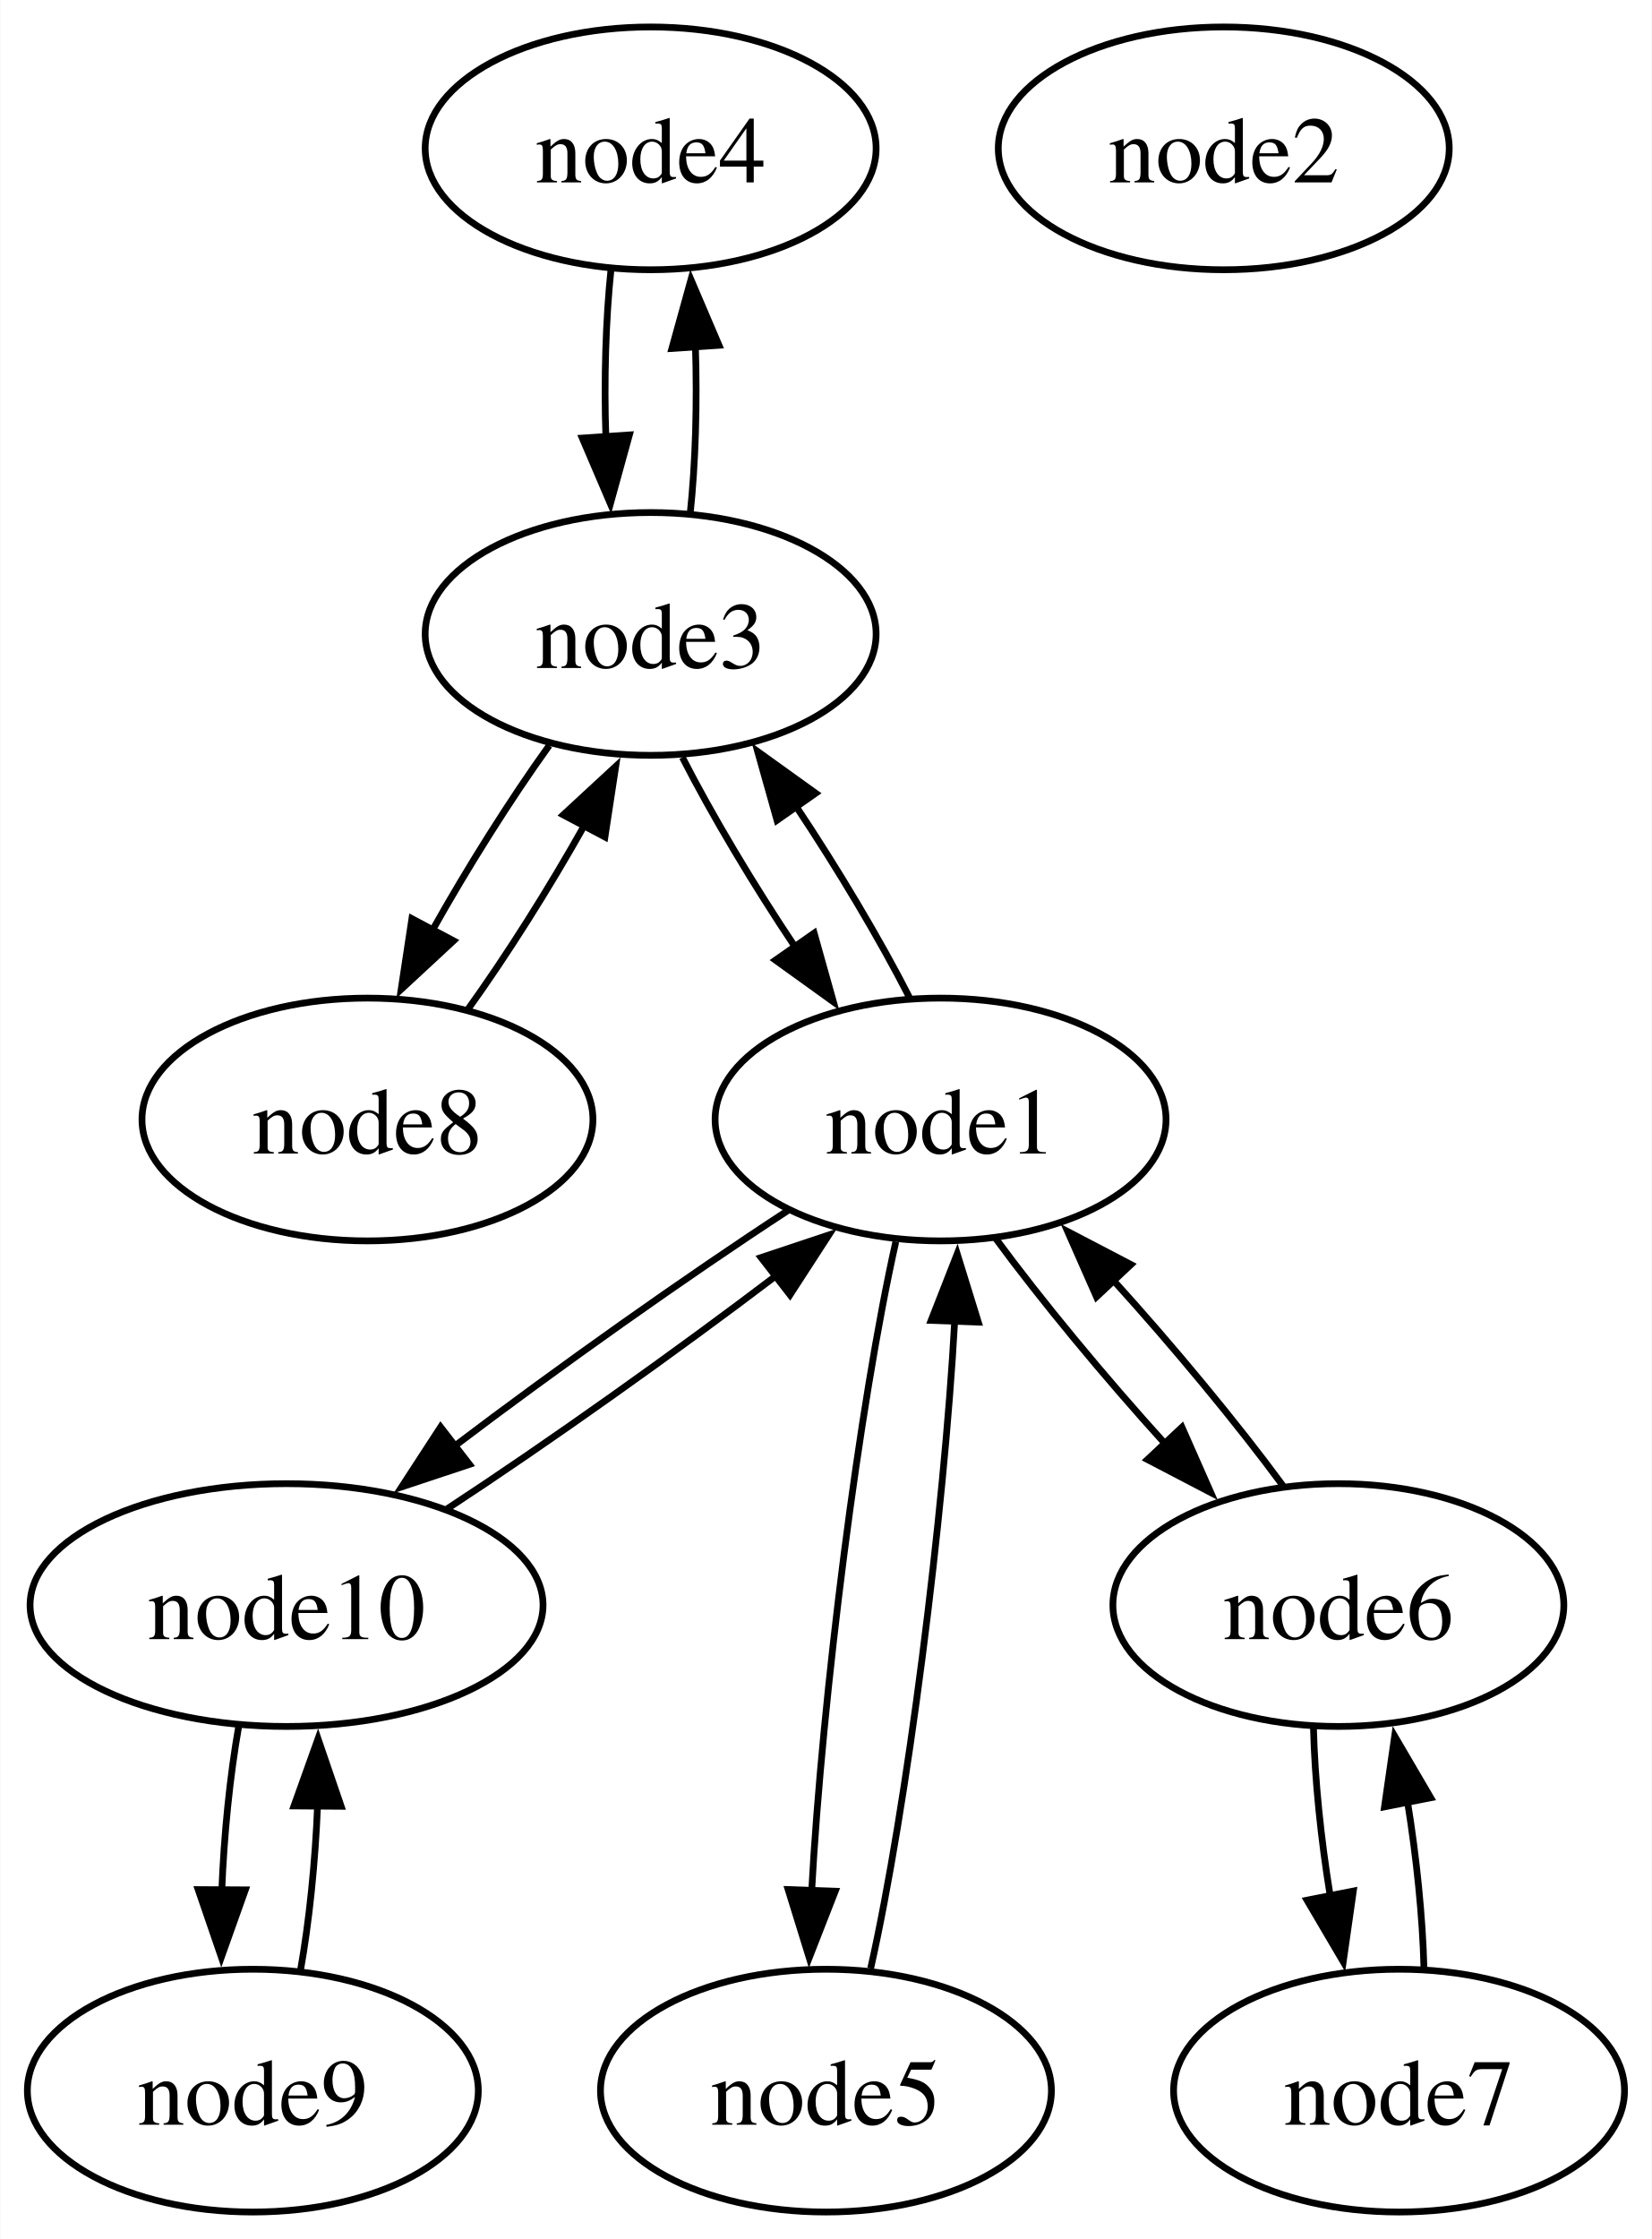
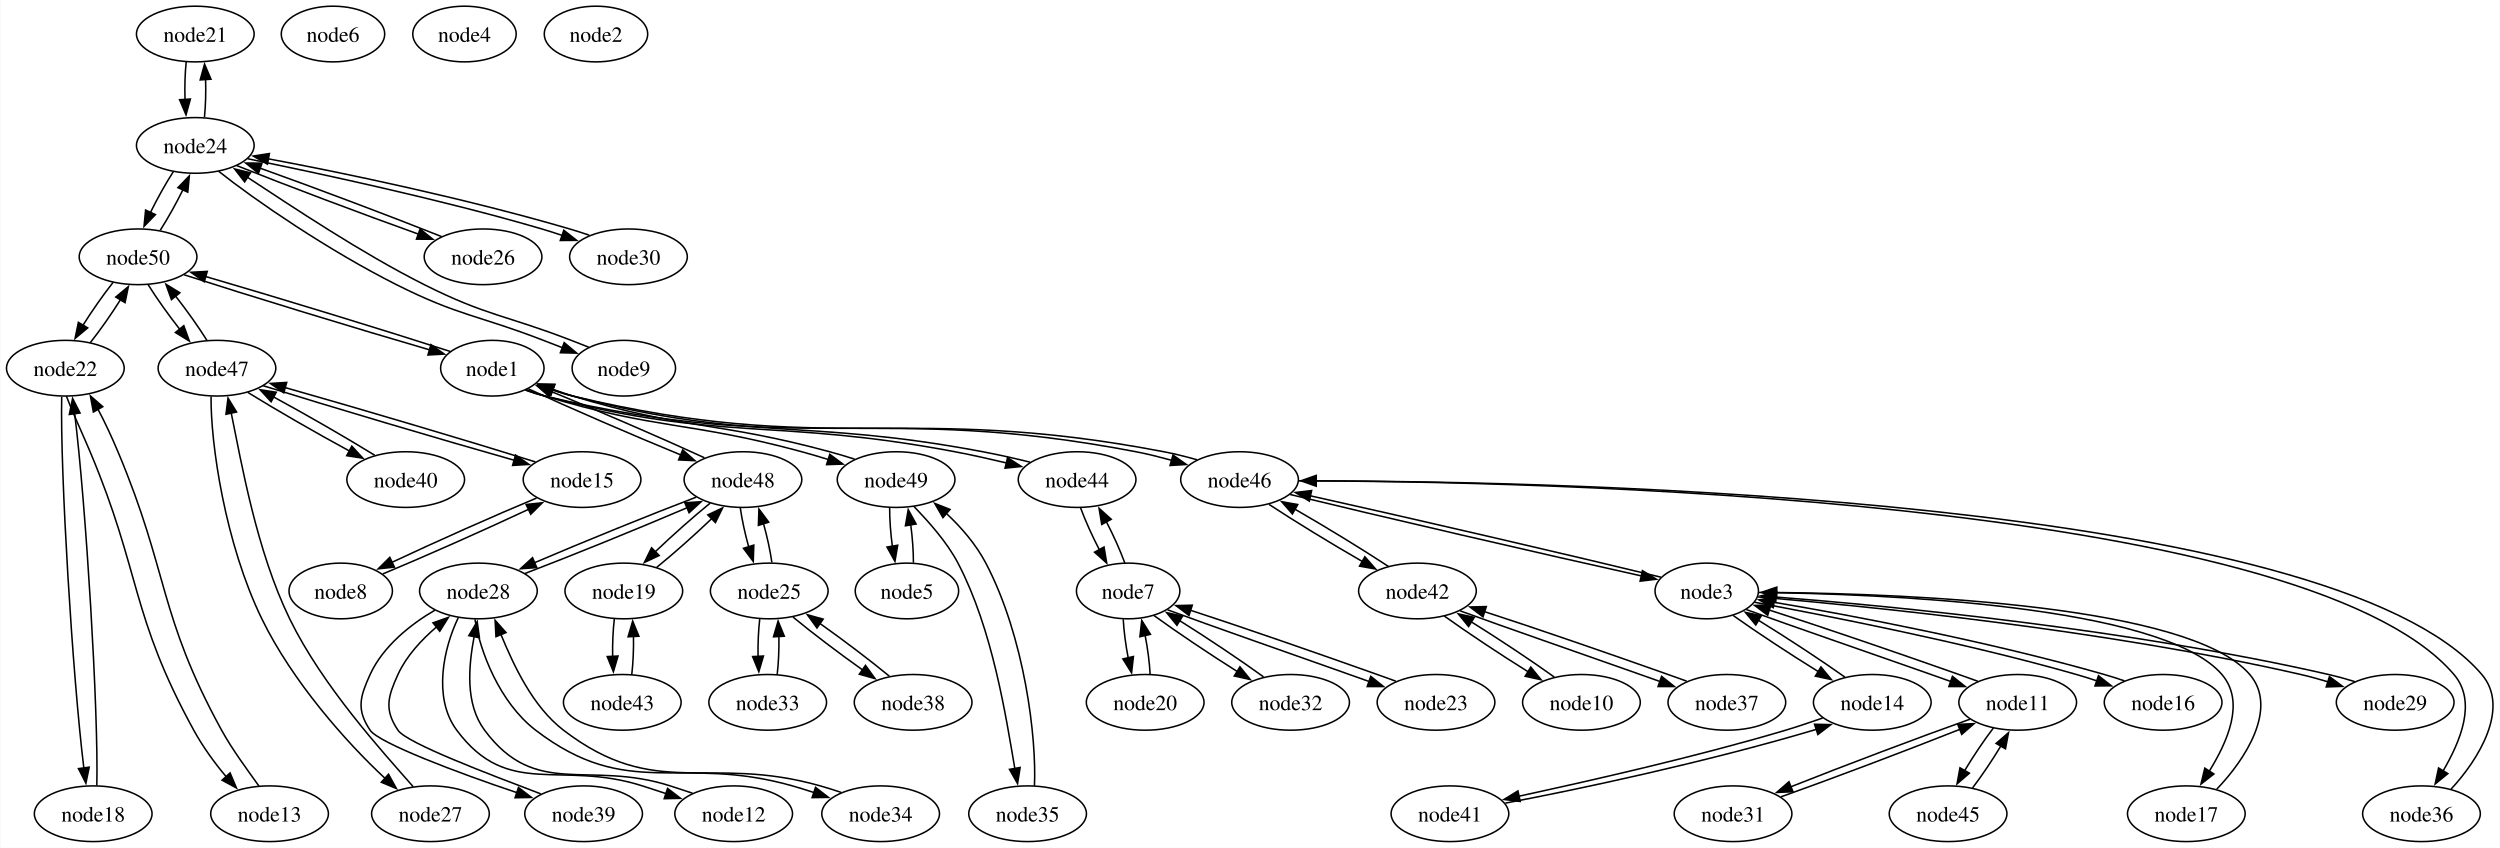
- <svg xmlns="http://www.w3.org/2000/svg" width="245pt" height="332pt" viewBox="0.00 0.00 244.88 332.00">
-   <g id="graph0" class="graph" transform="scale(1 1) rotate(0) translate(4 328)">
-     <polygon fill="white" stroke="none" points="-4,4 -4,-328 240.88,-328 240.88,4 -4,4" />
+ <svg xmlns="http://www.w3.org/2000/svg" width="1616pt" height="548pt" viewBox="0.00 0.00 1615.60 548.00">
+   <g id="graph0" class="graph" transform="scale(1 1) rotate(0) translate(4 544)">
+     <polygon fill="white" stroke="none" points="-4,4 -4,-544 1611.6,-544 1611.6,4 -4,4" />
    <g id="node1" class="node">
-       <ellipse fill="none" stroke="black" cx="92.44" cy="-306" rx="33.44" ry="18" />
-       <text text-anchor="middle" x="92.44" y="-300.95" font-family="Times,serif" font-size="14.00">node4</text>
+       <ellipse fill="none" stroke="black" cx="122.04" cy="-522" rx="38.04" ry="18" />
+       <text text-anchor="middle" x="122.04" y="-516.95" font-family="Times,serif" font-size="14.00">node21</text>
    </g>
    <g id="node2" class="node">
-       <ellipse fill="none" stroke="black" cx="92.44" cy="-234" rx="33.44" ry="18" />
-       <text text-anchor="middle" x="92.44" y="-228.95" font-family="Times,serif" font-size="14.00">node3</text>
+       <ellipse fill="none" stroke="black" cx="122.04" cy="-450" rx="38.04" ry="18" />
+       <text text-anchor="middle" x="122.04" y="-444.95" font-family="Times,serif" font-size="14.00">node24</text>
    </g>
    <g id="edge1" class="edge">
-       <path fill="none" stroke="black" d="M86.56,-288.05C85.77,-280.57 85.51,-271.58 85.8,-263.14" />
-       <polygon fill="black" stroke="black" points="89.29,-263.51 86.47,-253.3 82.3,-263.04 89.29,-263.51" />
+       <path fill="none" stroke="black" d="M116.17,-504.05C115.38,-496.68 115.13,-487.84 115.4,-479.51" />
+       <polygon fill="black" stroke="black" points="118.87,-479.99 116.03,-469.79 111.89,-479.54 118.87,-479.99" />
+     </g>
+     <g id="edge47" class="edge">
+       <path fill="none" stroke="black" d="M127.96,-468.28C128.71,-475.6 128.96,-484.34 128.69,-492.57" />
+       <polygon fill="black" stroke="black" points="125.2,-492.33 128.02,-502.54 132.18,-492.8 125.2,-492.33" />
+     </g>
+     <g id="node13" class="node">
+       <ellipse fill="none" stroke="black" cx="85.04" cy="-378" rx="38.04" ry="18" />
+       <text text-anchor="middle" x="85.04" y="-372.95" font-family="Times,serif" font-size="14.00">node50</text>
+     </g>
+     <g id="edge46" class="edge">
+       <path fill="none" stroke="black" d="M107.89,-433.12C102.86,-425.32 97.49,-415.69 93.08,-406.73" />
+       <polygon fill="black" stroke="black" points="96.27,-405.28 88.9,-397.67 89.91,-408.21 96.27,-405.28" />
+     </g>
+     <g id="node39" class="node">
+       <ellipse fill="none" stroke="black" cx="399.04" cy="-306" rx="33.44" ry="18" />
+       <text text-anchor="middle" x="399.04" y="-300.95" font-family="Times,serif" font-size="14.00">node9</text>
+     </g>
+     <g id="edge48" class="edge">
+       <path fill="none" stroke="black" d="M137.04,-433.36C160.95,-414.33 208.27,-382.01 252.04,-360 292.38,-339.72 304.94,-340.3 347.04,-324 351.06,-322.45 355.27,-320.8 359.52,-319.16" />
+       <polygon fill="black" stroke="black" points="360.49,-322.54 368.6,-315.72 358.01,-315.99 360.49,-322.54" />
+     </g>
+     <g id="node41" class="node">
+       <ellipse fill="none" stroke="black" cx="308.04" cy="-378" rx="38.04" ry="18" />
+       <text text-anchor="middle" x="308.04" y="-372.95" font-family="Times,serif" font-size="14.00">node26</text>
+     </g>
+     <g id="edge44" class="edge">
+       <path fill="none" stroke="black" d="M148.78,-436.97C179.6,-424.64 230.37,-405.5 266.36,-392.63" />
+       <polygon fill="black" stroke="black" points="267.34,-395.99 275.59,-389.35 265,-389.4 267.34,-395.99" />
+     </g>
+     <g id="node42" class="node">
+       <ellipse fill="none" stroke="black" cx="402.04" cy="-378" rx="38.04" ry="18" />
+       <text text-anchor="middle" x="402.04" y="-372.95" font-family="Times,serif" font-size="14.00">node30</text>
+     </g>
+     <g id="edge45" class="edge">
+       <path fill="none" stroke="black" d="M155.94,-441.39C200.2,-432.21 279.37,-415.56 346.04,-396 350.28,-394.76 354.69,-393.34 359.1,-391.86" />
+       <polygon fill="black" stroke="black" points="360.23,-395.17 368.56,-388.63 357.97,-388.55 360.23,-395.17" />
+     </g>
+     <g id="node3" class="node">
+       <ellipse fill="none" stroke="black" cx="736.04" cy="-90" rx="38.04" ry="18" />
+       <text text-anchor="middle" x="736.04" y="-84.95" font-family="Times,serif" font-size="14.00">node20</text>
+     </g>
+     <g id="node4" class="node">
+       <ellipse fill="none" stroke="black" cx="725.04" cy="-162" rx="33.44" ry="18" />
+       <text text-anchor="middle" x="725.04" y="-156.95" font-family="Times,serif" font-size="14.00">node7</text>
+     </g>
+     <g id="edge2" class="edge">
+       <path fill="none" stroke="black" d="M739.26,-107.96C738.87,-115.57 737.67,-124.75 736.01,-133.31" />
+       <polygon fill="black" stroke="black" points="732.63,-132.41 733.83,-142.94 739.46,-133.96 732.63,-132.41" />
+     </g>
+     <g id="edge92" class="edge">
+       <path fill="none" stroke="black" d="M721.85,-143.7C722.26,-136.13 723.45,-127.06 725.09,-118.59" />
+       <polygon fill="black" stroke="black" points="728.45,-119.63 727.25,-109.1 721.62,-118.07 728.45,-119.63" />
+     </g>
+     <g id="node27" class="node">
+       <ellipse fill="none" stroke="black" cx="692.04" cy="-234" rx="38.04" ry="18" />
+       <text text-anchor="middle" x="692.04" y="-228.95" font-family="Times,serif" font-size="14.00">node44</text>
+     </g>
+     <g id="edge91" class="edge">
+       <path fill="none" stroke="black" d="M722.87,-180.12C719.92,-188.15 715.55,-197.89 710.94,-206.82" />
+       <polygon fill="black" stroke="black" points="707.96,-204.98 706.23,-215.44 714.1,-208.35 707.96,-204.98" />
+     </g>
+     <g id="node49" class="node">
+       <ellipse fill="none" stroke="black" cx="830.04" cy="-90" rx="38.04" ry="18" />
+       <text text-anchor="middle" x="830.04" y="-84.95" font-family="Times,serif" font-size="14.00">node32</text>
+     </g>
+     <g id="edge90" class="edge">
+       <path fill="none" stroke="black" d="M741.68,-146.15C756.2,-135.59 777.48,-121.31 795.58,-109.92" />
+       <polygon fill="black" stroke="black" points="797.31,-112.98 803.97,-104.74 793.62,-107.02 797.31,-112.98" />
+     </g>
+     <g id="node50" class="node">
+       <ellipse fill="none" stroke="black" cx="924.04" cy="-90" rx="38.04" ry="18" />
+       <text text-anchor="middle" x="924.04" y="-84.95" font-family="Times,serif" font-size="14.00">node23</text>
+     </g>
+     <g id="edge89" class="edge">
+       <path fill="none" stroke="black" d="M750.46,-149.84C779.2,-139.19 826.83,-122.64 868.04,-108 872.16,-106.54 876.47,-105 880.81,-103.46" />
+       <polygon fill="black" stroke="black" points="881.86,-106.8 890.14,-100.2 879.55,-100.19 881.86,-106.8" />
+     </g>
+     <g id="node5" class="node">
+       <ellipse fill="none" stroke="black" cx="211.04" cy="-522" rx="33.44" ry="18" />
+       <text text-anchor="middle" x="211.04" y="-516.95" font-family="Times,serif" font-size="14.00">node6</text>
+     </g>
+     <g id="node6" class="node">
+       <ellipse fill="none" stroke="black" cx="305.04" cy="-162" rx="38.04" ry="18" />
+       <text text-anchor="middle" x="305.04" y="-156.95" font-family="Times,serif" font-size="14.00">node28</text>
+     </g>
+     <g id="node7" class="node">
+       <ellipse fill="none" stroke="black" cx="373.04" cy="-18" rx="38.04" ry="18" />
+       <text text-anchor="middle" x="373.04" y="-12.95" font-family="Times,serif" font-size="14.00">node39</text>
+     </g>
+     <g id="edge3" class="edge">
+       <path fill="none" stroke="black" d="M276.98,-149.61C261.17,-140.45 243.31,-126.13 235.04,-108 228.41,-93.44 226.14,-85.29 235.04,-72 240.56,-63.77 291.72,-44.41 330.28,-31.51" />
+       <polygon fill="black" stroke="black" points="330.93,-34.98 339.33,-28.53 328.74,-28.33 330.93,-34.98" />
+     </g>
+     <g id="node8" class="node">
+       <ellipse fill="none" stroke="black" cx="476.04" cy="-234" rx="38.04" ry="18" />
+       <text text-anchor="middle" x="476.04" y="-228.95" font-family="Times,serif" font-size="14.00">node48</text>
+     </g>
+     <g id="edge4" class="edge">
+       <path fill="none" stroke="black" d="M335.17,-173.31C364.49,-184.48 408.84,-202.5 439.99,-215.83" />
+       <polygon fill="black" stroke="black" points="438.46,-218.98 449.03,-219.72 441.23,-212.55 438.46,-218.98" />
+     </g>
+     <g id="node9" class="node">
+       <ellipse fill="none" stroke="black" cx="470.04" cy="-18" rx="38.04" ry="18" />
+       <text text-anchor="middle" x="470.04" y="-12.95" font-family="Times,serif" font-size="14.00">node12</text>
+     </g>
+     <g id="edge5" class="edge">
+       <path fill="none" stroke="black" d="M292.05,-144.76C282.7,-125.43 275.34,-93.11 291.04,-72 324.28,-27.33 358.01,-52.96 411.04,-36 416.02,-34.41 421.26,-32.68 426.5,-30.96" />
+       <polygon fill="black" stroke="black" points="427.31,-34.38 435.72,-27.95 425.13,-27.73 427.31,-34.38" />
+     </g>
+     <g id="node10" class="node">
+       <ellipse fill="none" stroke="black" cx="565.04" cy="-18" rx="38.04" ry="18" />
+       <text text-anchor="middle" x="565.04" y="-12.95" font-family="Times,serif" font-size="14.00">node34</text>
+     </g>
+     <g id="edge6" class="edge">
+       <path fill="none" stroke="black" d="M302.82,-143.7C305.99,-123.33 318.57,-89.98 342.04,-72 401.98,-26.09 435.43,-56.64 508.04,-36 512.54,-34.72 517.23,-33.25 521.91,-31.71" />
+       <polygon fill="black" stroke="black" points="522.95,-35.05 531.32,-28.56 520.73,-28.42 522.95,-35.05" />
+     </g>
+     <g id="edge80" class="edge">
+       <path fill="none" stroke="black" d="M345.35,-30.83C311.54,-43.73 258.66,-63.63 253.04,-72 244.14,-85.29 246.41,-93.44 253.04,-108 258.57,-120.12 268.39,-130.54 278.09,-138.85" />
+       <polygon fill="black" stroke="black" points="275.68,-141.4 285.67,-144.94 280.06,-135.95 275.68,-141.4" />
+     </g>
+     <g id="edge64" class="edge">
+       <path fill="none" stroke="black" d="M445.86,-222.67C416.58,-211.51 372.38,-193.55 341.25,-180.24" />
+       <polygon fill="black" stroke="black" points="342.79,-177.09 332.22,-176.35 340.02,-183.52 342.79,-177.09" />
+     </g>
+     <g id="node16" class="node">
+       <ellipse fill="none" stroke="black" cx="314.04" cy="-306" rx="33.44" ry="18" />
+       <text text-anchor="middle" x="314.04" y="-300.95" font-family="Times,serif" font-size="14.00">node1</text>
+     </g>
+     <g id="edge65" class="edge">
+       <path fill="none" stroke="black" d="M451.11,-248.11C424.51,-260.36 382.34,-278.6 351.72,-291.1" />
+       <polygon fill="black" stroke="black" points="350.78,-287.71 342.82,-294.7 353.4,-294.2 350.78,-287.71" />
+     </g>
+     <g id="node23" class="node">
+       <ellipse fill="none" stroke="black" cx="399.04" cy="-162" rx="38.04" ry="18" />
+       <text text-anchor="middle" x="399.04" y="-156.95" font-family="Times,serif" font-size="14.00">node19</text>
+     </g>
+     <g id="edge63" class="edge">
+       <path fill="none" stroke="black" d="M454.91,-218.83C443.81,-209.82 430.39,-197.9 419.41,-187.4" />
+       <polygon fill="black" stroke="black" points="421.89,-184.92 412.3,-180.41 416.98,-189.92 421.89,-184.92" />
+     </g>
+     <g id="node35" class="node">
+       <ellipse fill="none" stroke="black" cx="493.04" cy="-162" rx="38.04" ry="18" />
+       <text text-anchor="middle" x="493.04" y="-156.95" font-family="Times,serif" font-size="14.00">node25</text>
+     </g>
+     <g id="edge62" class="edge">
+       <path fill="none" stroke="black" d="M474.33,-215.7C475.39,-208.13 477.36,-199.06 479.73,-190.59" />
+       <polygon fill="black" stroke="black" points="483.06,-191.66 482.71,-181.07 476.38,-189.56 483.06,-191.66" />
+     </g>
+     <g id="edge87" class="edge">
+       <path fill="none" stroke="black" d="M443.5,-31.23C438.71,-32.86 433.76,-34.49 429.04,-36 376.01,-52.96 342.28,-27.33 309.04,-72 296.33,-89.09 298.73,-113.53 302.27,-132.48" />
+       <polygon fill="black" stroke="black" points="298.84,-133.14 304.26,-142.24 305.7,-131.75 298.84,-133.14" />
+     </g>
+     <g id="edge57" class="edge">
+       <path fill="none" stroke="black" d="M539.53,-31.79C535.07,-33.3 530.47,-34.74 526.04,-36 453.43,-56.64 419.98,-26.09 360.04,-72 340.01,-87.35 327.9,-113.9 319.54,-134.01" />
+       <polygon fill="black" stroke="black" points="316.4,-132.44 315.83,-143.02 322.88,-135.11 316.4,-132.44" />
+     </g>
+     <g id="node11" class="node">
+       <ellipse fill="none" stroke="black" cx="933.04" cy="-18" rx="38.04" ry="18" />
+       <text text-anchor="middle" x="933.04" y="-12.95" font-family="Times,serif" font-size="14.00">node41</text>
+     </g>
+     <g id="node12" class="node">
+       <ellipse fill="none" stroke="black" cx="1206.04" cy="-90" rx="38.04" ry="18" />
+       <text text-anchor="middle" x="1206.04" y="-84.95" font-family="Times,serif" font-size="14.00">node14</text>
+     </g>
+     <g id="edge7" class="edge">
+       <path fill="none" stroke="black" d="M968.85,-24.85C1015.49,-33.63 1098.7,-51.4 1168.04,-72 1168.69,-72.19 1169.35,-72.39 1170.01,-72.59" />
+       <polygon fill="black" stroke="black" points="1168.7,-75.85 1179.3,-75.62 1170.87,-69.19 1168.7,-75.85" />
+     </g>
+     <g id="edge67" class="edge">
+       <path fill="none" stroke="black" d="M1173.99,-79.89C1166.1,-77.17 1157.78,-74.3 1150.04,-72 1091,-54.46 1021.9,-38.97 977.71,-29.34" />
+       <polygon fill="black" stroke="black" points="978.48,-25.93 967.97,-27.22 977,-32.77 978.48,-25.93" />
+     </g>
+     <g id="node29" class="node">
+       <ellipse fill="none" stroke="black" cx="1099.04" cy="-162" rx="33.44" ry="18" />
+       <text text-anchor="middle" x="1099.04" y="-156.95" font-family="Times,serif" font-size="14.00">node3</text>
+     </g>
+     <g id="edge66" class="edge">
+       <path fill="none" stroke="black" d="M1188.35,-106.3C1173.13,-117.11 1151,-131.65 1132.51,-143.02" />
+       <polygon fill="black" stroke="black" points="1130.72,-140.01 1123.98,-148.18 1134.34,-146 1130.72,-140.01" />
+     </g>
+     <g id="edge9" class="edge">
+       <path fill="none" stroke="black" d="M99.37,-395.14C104.36,-402.92 109.68,-412.47 114.05,-421.35" />
+       <polygon fill="black" stroke="black" points="110.82,-422.71 118.18,-430.32 117.17,-419.78 110.82,-422.71" />
+     </g>
+     <g id="node14" class="node">
+       <ellipse fill="none" stroke="black" cx="38.04" cy="-306" rx="38.04" ry="18" />
+       <text text-anchor="middle" x="38.04" y="-300.95" font-family="Times,serif" font-size="14.00">node22</text>
+     </g>
+     <g id="edge8" class="edge">
+       <path fill="none" stroke="black" d="M68.89,-361.46C62.44,-353.3 55.29,-343.07 49.38,-333.68" />
+       <polygon fill="black" stroke="black" points="52.48,-332.04 44.33,-325.26 46.47,-335.64 52.48,-332.04" />
+     </g>
+     <g id="node15" class="node">
+       <ellipse fill="none" stroke="black" cx="136.04" cy="-306" rx="38.04" ry="18" />
+       <text text-anchor="middle" x="136.04" y="-300.95" font-family="Times,serif" font-size="14.00">node47</text>
+     </g>
+     <g id="edge10" class="edge">
+       <path fill="none" stroke="black" d="M91.51,-360.05C96.93,-351.35 104.58,-340.59 112.09,-331.03" />
+       <polygon fill="black" stroke="black" points="114.6,-333.49 118.2,-323.53 109.17,-329.07 114.6,-333.49" />
+     </g>
+     <g id="edge11" class="edge">
+       <path fill="none" stroke="black" d="M114.82,-366.37C155.42,-353.25 227.96,-331.07 273.49,-317.85" />
+       <polygon fill="black" stroke="black" points="274.35,-321.25 282.99,-315.12 272.41,-314.52 274.35,-321.25" />
+     </g>
+     <g id="edge52" class="edge">
+       <path fill="none" stroke="black" d="M54.05,-322.36C60.53,-330.54 67.74,-340.84 73.68,-350.28" />
+       <polygon fill="black" stroke="black" points="70.62,-351.98 78.77,-358.76 76.63,-348.38 70.62,-351.98" />
+     </g>
+     <g id="node34" class="node">
+       <ellipse fill="none" stroke="black" cx="56.04" cy="-18" rx="38.04" ry="18" />
+       <text text-anchor="middle" x="56.04" y="-12.95" font-family="Times,serif" font-size="14.00">node18</text>
+     </g>
+     <g id="edge51" class="edge">
+       <path fill="none" stroke="black" d="M35.69,-287.54C34.59,-239.76 42.71,-106.51 49.99,-47.61" />
+       <polygon fill="black" stroke="black" points="53.46,-48.11 51.33,-37.73 46.52,-47.17 53.46,-48.11" />
+     </g>
+     <g id="node43" class="node">
+       <ellipse fill="none" stroke="black" cx="170.04" cy="-18" rx="38.04" ry="18" />
+       <text text-anchor="middle" x="170.04" y="-12.95" font-family="Times,serif" font-size="14.00">node13</text>
+     </g>
+     <g id="edge50" class="edge">
+       <path fill="none" stroke="black" d="M38.7,-287.98C42.55,-277.67 48.91,-264.19 54.04,-252 87.17,-173.33 80.01,-146.85 121.04,-72 126.78,-61.54 134.42,-50.87 142.07,-41.88" />
+       <polygon fill="black" stroke="black" points="144.52,-44.39 148.65,-34.63 139.34,-39.68 144.52,-44.39" />
+     </g>
+     <g id="edge19" class="edge">
+       <path fill="none" stroke="black" d="M129.57,-323.96C124.17,-332.62 116.58,-343.31 109.12,-352.82" />
+       <polygon fill="black" stroke="black" points="106.63,-350.32 103.04,-360.29 112.06,-354.74 106.63,-350.32" />
+     </g>
+     <g id="node24" class="node">
+       <ellipse fill="none" stroke="black" cx="274.04" cy="-18" rx="38.04" ry="18" />
+       <text text-anchor="middle" x="274.04" y="-12.95" font-family="Times,serif" font-size="14.00">node27</text>
+     </g>
+     <g id="edge18" class="edge">
+       <path fill="none" stroke="black" d="M132.23,-287.72C131.89,-257.3 141.28,-192.8 165.04,-144 184.75,-103.55 219.53,-64.26 244.71,-40.85" />
+       <polygon fill="black" stroke="black" points="246.94,-43.55 252.05,-34.27 242.27,-38.34 246.94,-43.55" />
+     </g>
+     <g id="node25" class="node">
+       <ellipse fill="none" stroke="black" cx="258.04" cy="-234" rx="38.04" ry="18" />
+       <text text-anchor="middle" x="258.04" y="-228.95" font-family="Times,serif" font-size="14.00">node40</text>
+     </g>
+     <g id="edge16" class="edge">
+       <path fill="none" stroke="black" d="M156.01,-290.33C173.82,-279.3 200.11,-264.16 221.6,-252.5" />
+       <polygon fill="black" stroke="black" points="223.21,-255.61 230.38,-247.81 219.91,-249.44 223.21,-255.61" />
+     </g>
+     <g id="node26" class="node">
+       <ellipse fill="none" stroke="black" cx="372.04" cy="-234" rx="38.04" ry="18" />
+       <text text-anchor="middle" x="372.04" y="-228.95" font-family="Times,serif" font-size="14.00">node15</text>
+     </g>
+     <g id="edge17" class="edge">
+       <path fill="none" stroke="black" d="M165.91,-294.67C207.03,-281.79 281.02,-259.82 328.34,-246.44" />
+       <polygon fill="black" stroke="black" points="329.03,-249.88 337.71,-243.8 327.14,-243.14 329.03,-249.88" />
+     </g>
+     <g id="edge25" class="edge">
+       <path fill="none" stroke="black" d="M337.34,-292.65C363.15,-280.71 404.91,-262.61 435.95,-249.89" />
+       <polygon fill="black" stroke="black" points="437.09,-253.2 445.04,-246.2 434.46,-246.72 437.09,-253.2" />
+     </g>
+     <g id="edge22" class="edge">
+       <path fill="none" stroke="black" d="M286.91,-316.78C247.76,-329.48 175.42,-351.63 128.73,-365.24" />
+       <polygon fill="black" stroke="black" points="127.83,-361.85 119.19,-368 129.77,-368.58 127.83,-361.85" />
+     </g>
+     <g id="node21" class="node">
+       <ellipse fill="none" stroke="black" cx="575.04" cy="-234" rx="38.04" ry="18" />
+       <text text-anchor="middle" x="575.04" y="-228.95" font-family="Times,serif" font-size="14.00">node49</text>
+     </g>
+     <g id="edge26" class="edge">
+       <path fill="none" stroke="black" d="M335.91,-292.13C339.9,-290.64 344.05,-289.21 348.04,-288 420.28,-266.05 441.18,-271.76 514.04,-252 519.57,-250.5 525.39,-248.76 531.16,-246.98" />
+       <polygon fill="black" stroke="black" points="532.17,-250.33 540.68,-244.01 530.09,-243.65 532.17,-250.33" />
+     </g>
+     <g id="edge23" class="edge">
+       <path fill="none" stroke="black" d="M335.82,-291.83C339.83,-290.38 344.01,-289.06 348.04,-288 463.04,-257.93 496.25,-274.05 613.04,-252 623.81,-249.97 635.4,-247.34 646.35,-244.75" />
+       <polygon fill="black" stroke="black" points="647.08,-248.18 656,-242.46 645.46,-241.37 647.08,-248.18" />
+     </g>
+     <g id="node28" class="node">
+       <ellipse fill="none" stroke="black" cx="797.04" cy="-234" rx="38.04" ry="18" />
+       <text text-anchor="middle" x="797.04" y="-228.95" font-family="Times,serif" font-size="14.00">node46</text>
+     </g>
+     <g id="edge24" class="edge">
+       <path fill="none" stroke="black" d="M335.32,-291.84C339.48,-290.35 343.83,-289.01 348.04,-288 513.88,-248.26 562.57,-284.13 730.04,-252 737.52,-250.57 745.42,-248.58 753.11,-246.47" />
+       <polygon fill="black" stroke="black" points="754.02,-249.85 762.68,-243.75 752.11,-243.11 754.02,-249.85" />
+     </g>
+     <g id="node17" class="node">
+       <ellipse fill="none" stroke="black" cx="296.04" cy="-522" rx="33.44" ry="18" />
+       <text text-anchor="middle" x="296.04" y="-516.95" font-family="Times,serif" font-size="14.00">node4</text>
+     </g>
+     <g id="node18" class="node">
+       <ellipse fill="none" stroke="black" cx="1018.04" cy="-90" rx="38.04" ry="18" />
+       <text text-anchor="middle" x="1018.04" y="-84.95" font-family="Times,serif" font-size="14.00">node10</text>
+     </g>
+     <g id="node19" class="node">
+       <ellipse fill="none" stroke="black" cx="912.04" cy="-162" rx="38.04" ry="18" />
+       <text text-anchor="middle" x="912.04" y="-156.95" font-family="Times,serif" font-size="14.00">node42</text>
    </g>
    <g id="edge12" class="edge">
-       <path fill="none" stroke="black" d="M98.3,-251.79C99.1,-259.25 99.36,-268.24 99.08,-276.69" />
-       <polygon fill="black" stroke="black" points="95.59,-276.33 98.42,-286.54 102.58,-276.8 95.59,-276.33" />
-     </g>
-     <g id="node3" class="node">
-       <ellipse fill="none" stroke="black" cx="50.44" cy="-162" rx="33.44" ry="18" />
-       <text text-anchor="middle" x="50.44" y="-156.95" font-family="Times,serif" font-size="14.00">node8</text>
+       <path fill="none" stroke="black" d="M1000.47,-106.37C985.8,-116.89 964.7,-130.91 946.73,-142.11" />
+       <polygon fill="black" stroke="black" points="945.11,-138.99 938.41,-147.21 948.77,-144.96 945.11,-138.99" />
+     </g>
+     <g id="edge60" class="edge">
+       <path fill="none" stroke="black" d="M929.37,-145.81C944.11,-135.23 965.47,-121.04 983.6,-109.75" />
+       <polygon fill="black" stroke="black" points="985.29,-112.81 991.99,-104.6 981.64,-106.85 985.29,-112.81" />
+     </g>
+     <g id="edge61" class="edge">
+       <path fill="none" stroke="black" d="M893.31,-177.83C876.86,-188.67 852.73,-203.43 832.68,-214.96" />
+       <polygon fill="black" stroke="black" points="831.21,-211.76 824.24,-219.74 834.66,-217.85 831.21,-211.76" />
+     </g>
+     <g id="node38" class="node">
+       <ellipse fill="none" stroke="black" cx="1112.04" cy="-90" rx="38.04" ry="18" />
+       <text text-anchor="middle" x="1112.04" y="-84.95" font-family="Times,serif" font-size="14.00">node37</text>
+     </g>
+     <g id="edge59" class="edge">
+       <path fill="none" stroke="black" d="M939.65,-149.14C968.77,-138.48 1015.5,-122.35 1056.04,-108 1060.16,-106.54 1064.47,-105 1068.82,-103.47" />
+       <polygon fill="black" stroke="black" points="1069.86,-106.81 1078.15,-100.21 1067.55,-100.2 1069.86,-106.81" />
+     </g>
+     <g id="node20" class="node">
+       <ellipse fill="none" stroke="black" cx="582.04" cy="-162" rx="33.44" ry="18" />
+       <text text-anchor="middle" x="582.04" y="-156.95" font-family="Times,serif" font-size="14.00">node5</text>
    </g>
    <g id="edge13" class="edge">
-       <path fill="none" stroke="black" d="M77.4,-217.46C71.59,-209.39 65.24,-199.28 60.03,-189.98" />
-       <polygon fill="black" stroke="black" points="63.21,-188.5 55.44,-181.3 57.03,-191.78 63.21,-188.5" />
-     </g>
-     <g id="node6" class="node">
-       <ellipse fill="none" stroke="black" cx="135.44" cy="-162" rx="33.44" ry="18" />
-       <text text-anchor="middle" x="135.44" y="-156.95" font-family="Times,serif" font-size="14.00">node1</text>
-     </g>
-     <g id="edge11" class="edge">
-       <path fill="none" stroke="black" d="M97.15,-215.7C101.51,-207.16 107.74,-196.72 113.99,-187.4" />
-       <polygon fill="black" stroke="black" points="116.69,-189.64 119.55,-179.44 110.95,-185.63 116.69,-189.64" />
-     </g>
-     <g id="edge2" class="edge">
-       <path fill="none" stroke="black" d="M65.24,-178.2C71.03,-186.22 77.39,-196.31 82.63,-205.64" />
-       <polygon fill="black" stroke="black" points="79.48,-207.17 87.26,-214.36 85.66,-203.89 79.48,-207.17" />
-     </g>
-     <g id="node4" class="node">
-       <ellipse fill="none" stroke="black" cx="38.44" cy="-90" rx="38.04" ry="18" />
-       <text text-anchor="middle" x="38.44" y="-84.95" font-family="Times,serif" font-size="14.00">node10</text>
-     </g>
-     <g id="node5" class="node">
-       <ellipse fill="none" stroke="black" cx="33.44" cy="-18" rx="33.44" ry="18" />
-       <text text-anchor="middle" x="33.44" y="-12.95" font-family="Times,serif" font-size="14.00">node9</text>
-     </g>
-     <g id="edge3" class="edge">
-       <path fill="none" stroke="black" d="M31.35,-72.05C30.04,-64.68 29.15,-55.84 28.83,-47.51" />
-       <polygon fill="black" stroke="black" points="32.33,-47.77 28.77,-37.79 25.33,-47.81 32.33,-47.77" />
-     </g>
-     <g id="edge4" class="edge">
-       <path fill="none" stroke="black" d="M62.26,-104.27C77.23,-114.07 96.31,-127.63 111.32,-139.04" />
-       <polygon fill="black" stroke="black" points="108.82,-141.53 118.87,-144.88 113.11,-136 108.82,-141.53" />
-     </g>
-     <g id="edge10" class="edge">
-       <path fill="none" stroke="black" d="M40.47,-35.62C41.8,-43.02 42.71,-51.94 43.04,-60.35" />
-       <polygon fill="black" stroke="black" points="39.54,-60.21 43.11,-70.18 46.54,-60.16 39.54,-60.21" />
-     </g>
-     <g id="edge5" class="edge">
-       <path fill="none" stroke="black" d="M130.81,-180.13C126.45,-188.68 120.19,-199.18 113.92,-208.57" />
-       <polygon fill="black" stroke="black" points="111.18,-206.37 108.31,-216.57 116.92,-210.38 111.18,-206.37" />
-     </g>
-     <g id="edge8" class="edge">
-       <path fill="none" stroke="black" d="M112.78,-148.49C97.87,-138.78 78.54,-125.08 63.24,-113.48" />
-       <polygon fill="black" stroke="black" points="65.57,-110.86 55.51,-107.52 61.29,-116.4 65.57,-110.86" />
-     </g>
-     <g id="node7" class="node">
-       <ellipse fill="none" stroke="black" cx="118.44" cy="-18" rx="33.44" ry="18" />
-       <text text-anchor="middle" x="118.44" y="-12.95" font-family="Times,serif" font-size="14.00">node5</text>
-     </g>
-     <g id="edge6" class="edge">
-       <path fill="none" stroke="black" d="M128.8,-143.87C123.42,-119.99 117.88,-76.38 116.32,-47.54" />
-       <polygon fill="black" stroke="black" points="119.82,-47.57 115.96,-37.7 112.83,-47.82 119.82,-47.57" />
-     </g>
-     <g id="node8" class="node">
-       <ellipse fill="none" stroke="black" cx="194.44" cy="-90" rx="33.44" ry="18" />
-       <text text-anchor="middle" x="194.44" y="-84.95" font-family="Times,serif" font-size="14.00">node6</text>
-     </g>
-     <g id="edge7" class="edge">
-       <path fill="none" stroke="black" d="M143.58,-144.41C150.28,-135.28 159.77,-123.81 168.81,-113.85" />
-       <polygon fill="black" stroke="black" points="171.24,-116.37 175.52,-106.68 166.13,-111.58 171.24,-116.37" />
+       <path fill="none" stroke="black" d="M586.23,-180.28C586.25,-187.69 585.61,-196.54 584.49,-204.86" />
+       <polygon fill="black" stroke="black" points="581.07,-204.12 582.87,-214.56 587.97,-205.28 581.07,-204.12" />
+     </g>
+     <g id="edge42" class="edge">
+       <path fill="none" stroke="black" d="M548.28,-247.19C542.94,-248.9 537.36,-250.56 532.04,-252 459.18,-271.76 438.28,-266.05 366.04,-288 361.84,-289.28 357.48,-290.78 353.12,-292.36" />
+       <polygon fill="black" stroke="black" points="351.96,-289.06 343.81,-295.83 354.4,-295.62 351.96,-289.06" />
+     </g>
+     <g id="edge40" class="edge">
+       <path fill="none" stroke="black" d="M570.86,-215.7C570.84,-208.21 571.49,-199.26 572.63,-190.88" />
+       <polygon fill="black" stroke="black" points="576.07,-191.56 574.29,-181.11 569.17,-190.39 576.07,-191.56" />
+     </g>
+     <g id="node40" class="node">
+       <ellipse fill="none" stroke="black" cx="660.04" cy="-18" rx="38.04" ry="18" />
+       <text text-anchor="middle" x="660.04" y="-12.95" font-family="Times,serif" font-size="14.00">node35</text>
+     </g>
+     <g id="edge41" class="edge">
+       <path fill="none" stroke="black" d="M586.52,-216.7C595.73,-207.04 607.71,-193.98 615.04,-180 637.56,-137.08 646.04,-80.55 651.8,-47.16" />
+       <polygon fill="black" stroke="black" points="655.22,-47.93 653.55,-37.47 648.33,-46.68 655.22,-47.93" />
+     </g>
+     <g id="node22" class="node">
+       <ellipse fill="none" stroke="black" cx="398.04" cy="-90" rx="38.04" ry="18" />
+       <text text-anchor="middle" x="398.04" y="-84.95" font-family="Times,serif" font-size="14.00">node43</text>
    </g>
    <g id="edge14" class="edge">
-       <path fill="none" stroke="black" d="M125.07,-36.11C130.44,-59.92 135.96,-103.37 137.54,-132.22" />
-       <polygon fill="black" stroke="black" points="134.04,-132.21 137.91,-142.08 141.04,-131.95 134.04,-132.21" />
+       <path fill="none" stroke="black" d="M404.15,-107.79C405.05,-115.25 405.44,-124.24 405.28,-132.69" />
+       <polygon fill="black" stroke="black" points="401.79,-132.37 404.76,-142.54 408.78,-132.74 401.79,-132.37" />
+     </g>
+     <g id="edge21" class="edge">
+       <path fill="none" stroke="black" d="M420.28,-177.25C431.41,-186.29 444.84,-198.22 455.81,-208.73" />
+       <polygon fill="black" stroke="black" points="453.32,-211.19 462.91,-215.7 458.23,-206.2 453.32,-211.19" />
+     </g>
+     <g id="edge20" class="edge">
+       <path fill="none" stroke="black" d="M392.92,-144.05C392.04,-136.68 391.65,-127.84 391.81,-119.51" />
+       <polygon fill="black" stroke="black" points="395.29,-119.95 392.3,-109.79 388.3,-119.6 395.29,-119.95" />
    </g>
    <g id="edge15" class="edge">
-       <path fill="none" stroke="black" d="M186.22,-107.7C179.5,-116.84 170.02,-128.29 160.99,-138.24" />
-       <polygon fill="black" stroke="black" points="158.57,-135.7 154.29,-145.39 163.68,-140.49 158.57,-135.7" />
-     </g>
-     <g id="node9" class="node">
-       <ellipse fill="none" stroke="black" cx="203.44" cy="-18" rx="33.44" ry="18" />
-       <text text-anchor="middle" x="203.44" y="-12.95" font-family="Times,serif" font-size="14.00">node7</text>
-     </g>
-     <g id="edge16" class="edge">
-       <path fill="none" stroke="black" d="M190.75,-71.7C190.94,-64.21 191.85,-55.26 193.23,-46.88" />
-       <polygon fill="black" stroke="black" points="196.66,-47.6 195.16,-37.11 189.79,-46.24 196.66,-47.6" />
-     </g>
-     <g id="edge9" class="edge">
-       <path fill="none" stroke="black" d="M207.13,-36.28C206.94,-43.69 206.04,-52.54 204.69,-60.86" />
-       <polygon fill="black" stroke="black" points="201.28,-60.08 202.79,-70.57 208.14,-61.43 201.28,-60.08" />
-     </g>
-     <g id="node10" class="node">
-       <ellipse fill="none" stroke="black" cx="177.44" cy="-306" rx="33.44" ry="18" />
-       <text text-anchor="middle" x="177.44" y="-300.95" font-family="Times,serif" font-size="14.00">node2</text>
+       <path fill="none" stroke="black" d="M262.87,-35.49C243.25,-57.92 204.34,-100.28 183.04,-144 161.76,-187.69 152.01,-243.97 145.25,-277.1" />
+       <polygon fill="black" stroke="black" points="141.86,-276.21 143.19,-286.72 148.71,-277.67 141.86,-276.21" />
+     </g>
+     <g id="edge34" class="edge">
+       <path fill="none" stroke="black" d="M238.01,-249.72C220.24,-260.71 194.09,-275.78 172.65,-287.41" />
+       <polygon fill="black" stroke="black" points="171.06,-284.29 163.9,-292.09 174.36,-290.46 171.06,-284.29" />
+     </g>
+     <g id="edge56" class="edge">
+       <path fill="none" stroke="black" d="M341.92,-245.41C300.8,-258.29 227.14,-280.16 179.91,-293.52" />
+       <polygon fill="black" stroke="black" points="179.23,-290.07 170.55,-296.15 181.13,-296.81 179.23,-290.07" />
+     </g>
+     <g id="node44" class="node">
+       <ellipse fill="none" stroke="black" cx="216.04" cy="-162" rx="33.44" ry="18" />
+       <text text-anchor="middle" x="216.04" y="-156.95" font-family="Times,serif" font-size="14.00">node8</text>
+     </g>
+     <g id="edge55" class="edge">
+       <path fill="none" stroke="black" d="M342.61,-222.06C315.97,-210.96 276.99,-193.6 249.26,-180.57" />
+       <polygon fill="black" stroke="black" points="250.77,-177.41 240.24,-176.29 247.77,-183.74 250.77,-177.41" />
+     </g>
+     <g id="edge72" class="edge">
+       <path fill="none" stroke="black" d="M694.29,-215.7C697.29,-207.55 701.74,-197.66 706.41,-188.67" />
+       <polygon fill="black" stroke="black" points="709.43,-190.44 711.19,-180 703.3,-187.07 709.43,-190.44" />
+     </g>
+     <g id="edge71" class="edge">
+       <path fill="none" stroke="black" d="M661.66,-245.25C651.92,-247.67 641.12,-250.1 631.04,-252 514.25,-274.05 481.04,-257.93 366.04,-288 361.8,-289.11 357.4,-290.52 353.03,-292.06" />
+       <polygon fill="black" stroke="black" points="351.89,-288.75 343.72,-295.49 354.31,-295.31 351.89,-288.75" />
+     </g>
+     <g id="edge75" class="edge">
+       <path fill="none" stroke="black" d="M769.62,-246.78C762.65,-248.77 755.15,-250.64 748.04,-252 580.57,-284.13 531.88,-248.26 366.04,-288 361.78,-289.02 357.37,-290.38 352.99,-291.89" />
+       <polygon fill="black" stroke="black" points="351.85,-288.58 343.67,-295.32 354.27,-295.15 351.85,-288.58" />
+     </g>
+     <g id="edge73" class="edge">
+       <path fill="none" stroke="black" d="M816.06,-217.98C832.48,-207.17 856.41,-192.54 876.34,-181.08" />
+       <polygon fill="black" stroke="black" points="878.04,-184.14 885.02,-176.17 874.59,-178.05 878.04,-184.14" />
+     </g>
+     <g id="edge74" class="edge">
+       <path fill="none" stroke="black" d="M829.75,-224.35C884.89,-210.91 995.91,-185.18 1056.84,-171.71" />
+       <polygon fill="black" stroke="black" points="1057.47,-175.15 1066.49,-169.59 1055.97,-168.32 1057.47,-175.15" />
+     </g>
+     <g id="node46" class="node">
+       <ellipse fill="none" stroke="black" cx="1561.04" cy="-18" rx="38.04" ry="18" />
+       <text text-anchor="middle" x="1561.04" y="-12.95" font-family="Times,serif" font-size="14.00">node36</text>
+     </g>
+     <g id="edge76" class="edge">
+       <path fill="none" stroke="black" d="M835.36,-233.2C979.29,-232.96 1483.58,-223.47 1582.04,-108 1597.11,-90.33 1586.13,-64.78 1574.97,-45.58" />
+       <polygon fill="black" stroke="black" points="1578.07,-43.94 1569.87,-37.22 1572.09,-47.58 1578.07,-43.94" />
+     </g>
+     <g id="edge29" class="edge">
+       <path fill="none" stroke="black" d="M1116.1,-146.15C1131,-135.54 1152.81,-121.18 1171.3,-109.77" />
+       <polygon fill="black" stroke="black" points="1172.86,-112.91 1179.59,-104.73 1169.23,-106.93 1172.86,-112.91" />
+     </g>
+     <g id="edge27" class="edge">
+       <path fill="none" stroke="black" d="M1069.51,-170.88C1016.57,-183.83 905.62,-209.57 842.79,-223.51" />
+       <polygon fill="black" stroke="black" points="842.13,-220.07 833.12,-225.64 843.64,-226.91 842.13,-220.07" />
+     </g>
+     <g id="node30" class="node">
+       <ellipse fill="none" stroke="black" cx="1300.04" cy="-90" rx="38.04" ry="18" />
+       <text text-anchor="middle" x="1300.04" y="-84.95" font-family="Times,serif" font-size="14.00">node11</text>
+     </g>
+     <g id="edge28" class="edge">
+       <path fill="none" stroke="black" d="M1124.62,-149.98C1153.75,-139.36 1202.18,-122.77 1244.04,-108 1248.16,-106.55 1252.48,-105.01 1256.82,-103.47" />
+       <polygon fill="black" stroke="black" points="1257.86,-106.82 1266.15,-100.22 1255.55,-100.21 1257.86,-106.82" />
+     </g>
+     <g id="node31" class="node">
+       <ellipse fill="none" stroke="black" cx="1394.04" cy="-90" rx="38.04" ry="18" />
+       <text text-anchor="middle" x="1394.04" y="-84.95" font-family="Times,serif" font-size="14.00">node16</text>
+     </g>
+     <g id="edge30" class="edge">
+       <path fill="none" stroke="black" d="M1129.84,-154.73C1175.79,-146.09 1264.18,-129.14 1338.04,-108 1342.29,-106.79 1346.7,-105.38 1351.12,-103.91" />
+       <polygon fill="black" stroke="black" points="1352.25,-107.23 1360.58,-100.69 1349.99,-100.6 1352.25,-107.23" />
+     </g>
+     <g id="node32" class="node">
+       <ellipse fill="none" stroke="black" cx="1409.04" cy="-18" rx="38.04" ry="18" />
+       <text text-anchor="middle" x="1409.04" y="-12.95" font-family="Times,serif" font-size="14.00">node17</text>
+     </g>
+     <g id="edge31" class="edge">
+       <path fill="none" stroke="black" d="M1132.67,-161.03C1209.46,-160.19 1393.29,-153.22 1432.04,-108 1447.26,-90.24 1435.65,-64.7 1423.89,-45.53" />
+       <polygon fill="black" stroke="black" points="1426.87,-43.69 1418.51,-37.17 1420.98,-47.47 1426.87,-43.69" />
+     </g>
+     <g id="node33" class="node">
+       <ellipse fill="none" stroke="black" cx="1544.04" cy="-90" rx="38.04" ry="18" />
+       <text text-anchor="middle" x="1544.04" y="-84.95" font-family="Times,serif" font-size="14.00">node29</text>
+     </g>
+     <g id="edge32" class="edge">
+       <path fill="none" stroke="black" d="M1132.13,-158.16C1199.19,-152.4 1354.86,-137.34 1483.04,-108 1488.83,-106.68 1494.89,-104.98 1500.88,-103.18" />
+       <polygon fill="black" stroke="black" points="1501.54,-106.64 1510.05,-100.33 1499.47,-99.96 1501.54,-106.64" />
+     </g>
+     <g id="edge83" class="edge">
+       <path fill="none" stroke="black" d="M1274.35,-103.59C1270.25,-105.09 1266.05,-106.59 1262.04,-108 1220.48,-122.67 1172.44,-139.12 1139.18,-149.75" />
+       <polygon fill="black" stroke="black" points="1138.43,-146.32 1129.95,-152.67 1140.54,-152.99 1138.43,-146.32" />
+     </g>
+     <g id="node45" class="node">
+       <ellipse fill="none" stroke="black" cx="1116.04" cy="-18" rx="38.04" ry="18" />
+       <text text-anchor="middle" x="1116.04" y="-12.95" font-family="Times,serif" font-size="14.00">node31</text>
+     </g>
+     <g id="edge84" class="edge">
+       <path fill="none" stroke="black" d="M1269.2,-79.12C1237.21,-67.76 1187.43,-48.94 1153.29,-35.38" />
+       <polygon fill="black" stroke="black" points="1154.79,-32.21 1144.21,-31.75 1152.19,-38.71 1154.79,-32.21" />
+     </g>
+     <g id="node47" class="node">
+       <ellipse fill="none" stroke="black" cx="1255.04" cy="-18" rx="38.04" ry="18" />
+       <text text-anchor="middle" x="1255.04" y="-12.95" font-family="Times,serif" font-size="14.00">node45</text>
+     </g>
+     <g id="edge82" class="edge">
+       <path fill="none" stroke="black" d="M1284.34,-73.46C1278.12,-65.3 1271.26,-55.07 1265.62,-45.68" />
+       <polygon fill="black" stroke="black" points="1268.82,-44.22 1260.82,-37.28 1262.74,-47.7 1268.82,-44.22" />
+     </g>
+     <g id="edge77" class="edge">
+       <path fill="none" stroke="black" d="M1369.01,-103.9C1364.72,-105.37 1360.3,-106.78 1356.04,-108 1282.26,-129.12 1193.97,-146.05 1142.3,-154.71" />
+       <polygon fill="black" stroke="black" points="1142.02,-151.21 1132.72,-156.28 1143.16,-158.11 1142.02,-151.21" />
+     </g>
+     <g id="edge79" class="edge">
+       <path fill="none" stroke="black" d="M1428.69,-33.87C1447.17,-52.99 1468.64,-86.31 1450.04,-108 1411.58,-152.88 1230.24,-160.08 1144.26,-161.01" />
+       <polygon fill="black" stroke="black" points="1144.27,-157.51 1134.3,-161.09 1144.33,-164.51 1144.27,-157.51" />
+     </g>
+     <g id="edge54" class="edge">
+       <path fill="none" stroke="black" d="M1517.93,-103.4C1512.41,-105.12 1506.6,-106.73 1501.04,-108 1373.48,-137.2 1218.68,-152.26 1143.74,-158.08" />
+       <polygon fill="black" stroke="black" points="1143.63,-154.57 1133.92,-158.82 1144.16,-161.55 1143.63,-154.57" />
+     </g>
+     <g id="edge33" class="edge">
+       <path fill="none" stroke="black" d="M58.39,-36.31C59.52,-84.01 51.37,-217.76 44.07,-276.6" />
+       <polygon fill="black" stroke="black" points="40.61,-276.09 42.73,-286.47 47.55,-277.03 40.61,-276.09" />
+     </g>
+     <g id="edge35" class="edge">
+       <path fill="none" stroke="black" d="M494.74,-180.45C493.67,-188.01 491.7,-197.05 489.34,-205.48" />
+       <polygon fill="black" stroke="black" points="486.02,-204.38 486.37,-214.97 492.7,-206.47 486.02,-204.38" />
+     </g>
+     <g id="node36" class="node">
+       <ellipse fill="none" stroke="black" cx="492.04" cy="-90" rx="38.04" ry="18" />
+       <text text-anchor="middle" x="492.04" y="-84.95" font-family="Times,serif" font-size="14.00">node33</text>
+     </g>
+     <g id="edge36" class="edge">
+       <path fill="none" stroke="black" d="M486.92,-144.05C486.04,-136.68 485.65,-127.84 485.81,-119.51" />
+       <polygon fill="black" stroke="black" points="489.29,-119.95 486.3,-109.79 482.3,-119.6 489.29,-119.95" />
+     </g>
+     <g id="node37" class="node">
+       <ellipse fill="none" stroke="black" cx="586.04" cy="-90" rx="38.04" ry="18" />
+       <text text-anchor="middle" x="586.04" y="-84.95" font-family="Times,serif" font-size="14.00">node38</text>
+     </g>
+     <g id="edge37" class="edge">
+       <path fill="none" stroke="black" d="M508.39,-145.12C520.71,-134.96 538.18,-121.71 553.5,-110.86" />
+       <polygon fill="black" stroke="black" points="555.25,-113.91 561.46,-105.33 551.25,-108.17 555.25,-113.91" />
+     </g>
+     <g id="edge78" class="edge">
+       <path fill="none" stroke="black" d="M498.15,-107.79C499.05,-115.25 499.44,-124.24 499.28,-132.69" />
+       <polygon fill="black" stroke="black" points="495.79,-132.37 498.76,-142.54 502.78,-132.74 495.79,-132.37" />
+     </g>
+     <g id="edge88" class="edge">
+       <path fill="none" stroke="black" d="M570.68,-106.91C558.37,-117.05 540.92,-130.28 525.62,-141.11" />
+       <polygon fill="black" stroke="black" points="523.89,-138.06 517.68,-146.64 527.88,-143.8 523.89,-138.06" />
+     </g>
+     <g id="edge38" class="edge">
+       <path fill="none" stroke="black" d="M1086.1,-103.68C1082.08,-105.14 1077.97,-106.61 1074.04,-108 1034.05,-122.16 988.03,-138.05 955.15,-148.7" />
+       <polygon fill="black" stroke="black" points="954.42,-145.26 945.97,-151.64 956.56,-151.92 954.42,-145.26" />
+     </g>
+     <g id="edge39" class="edge">
+       <path fill="none" stroke="black" d="M376.53,-319.49C372.71,-321.02 368.79,-322.55 365.04,-324 322.94,-340.3 310.38,-339.72 270.04,-360 229.1,-380.58 185.07,-410.18 155.59,-429.5" />
+       <polygon fill="black" stroke="black" points="153.92,-426.41 147.44,-434.8 157.73,-432.28 153.92,-426.41" />
+     </g>
+     <g id="edge43" class="edge">
+       <path fill="none" stroke="black" d="M664.46,-35.98C665.91,-66.47 658.32,-131.81 633.04,-180 626.79,-191.93 617.14,-203.19 607.39,-212.23" />
+       <polygon fill="black" stroke="black" points="605.32,-209.4 600.03,-218.59 609.89,-214.7 605.32,-209.4" />
+     </g>
+     <g id="edge49" class="edge">
+       <path fill="none" stroke="black" d="M281.24,-391.06C250.44,-403.38 199.78,-422.47 163.82,-435.34" />
+       <polygon fill="black" stroke="black" points="162.85,-431.97 154.6,-438.61 165.19,-438.57 162.85,-431.97" />
+     </g>
+     <g id="edge53" class="edge">
+       <path fill="none" stroke="black" d="M376.74,-391.94C372.54,-393.39 368.21,-394.78 364.04,-396 297.53,-415.51 218.57,-432.14 169.25,-441.33" />
+       <polygon fill="black" stroke="black" points="168.68,-437.87 159.47,-443.12 169.94,-444.76 168.68,-437.87" />
+     </g>
+     <g id="edge86" class="edge">
+       <path fill="none" stroke="black" d="M163.24,-35.8C156.14,-45.81 146.14,-59.06 139.04,-72 98.01,-146.85 105.17,-173.33 72.04,-252 68.23,-261.07 63.73,-270.84 59.12,-279.5" />
+       <polygon fill="black" stroke="black" points="56.15,-277.65 54.23,-288.07 62.23,-281.12 56.15,-277.65" />
+     </g>
+     <g id="edge68" class="edge">
+       <path fill="none" stroke="black" d="M243.22,-173C269.46,-183.87 309.04,-201.46 337.47,-214.79" />
+       <polygon fill="black" stroke="black" points="335.87,-217.9 346.4,-219.02 338.86,-211.58 335.87,-217.9" />
+     </g>
+     <g id="edge58" class="edge">
+       <path fill="none" stroke="black" d="M1146.96,-28.91C1178.95,-40.26 1228.66,-59.06 1262.78,-72.61" />
+       <polygon fill="black" stroke="black" points="1261.27,-75.78 1271.86,-76.24 1263.87,-69.28 1261.27,-75.78" />
+     </g>
+     <g id="edge69" class="edge">
+       <path fill="none" stroke="black" d="M1580.15,-33.9C1597.98,-53.05 1618.45,-86.41 1600.04,-108 1502.44,-222.47 1006.05,-232.79 846.45,-233.2" />
+       <polygon fill="black" stroke="black" points="846.62,-229.7 836.62,-233.21 846.63,-236.7 846.62,-229.7" />
+     </g>
+     <g id="edge70" class="edge">
+       <path fill="none" stroke="black" d="M1270.85,-34.67C1276.93,-42.66 1283.6,-52.6 1289.15,-61.79" />
+       <polygon fill="black" stroke="black" points="1286.07,-63.45 1294.08,-70.38 1292.14,-59.97 1286.07,-63.45" />
+     </g>
+     <g id="node48" class="node">
+       <ellipse fill="none" stroke="black" cx="381.04" cy="-522" rx="33.44" ry="18" />
+       <text text-anchor="middle" x="381.04" y="-516.95" font-family="Times,serif" font-size="14.00">node2</text>
+     </g>
+     <g id="edge81" class="edge">
+       <path fill="none" stroke="black" d="M812.54,-106.48C797.68,-117.24 776.22,-131.61 758.2,-142.9" />
+       <polygon fill="black" stroke="black" points="756.57,-139.79 749.89,-148.01 760.24,-145.75 756.57,-139.79" />
+     </g>
+     <g id="edge85" class="edge">
+       <path fill="none" stroke="black" d="M898.1,-103.67C894.07,-105.14 889.97,-106.61 886.04,-108 845.11,-122.54 797.85,-138.96 765.02,-149.62" />
+       <polygon fill="black" stroke="black" points="764.37,-146.15 755.91,-152.54 766.5,-152.82 764.37,-146.15" />
    </g>
  </g>
</svg>
